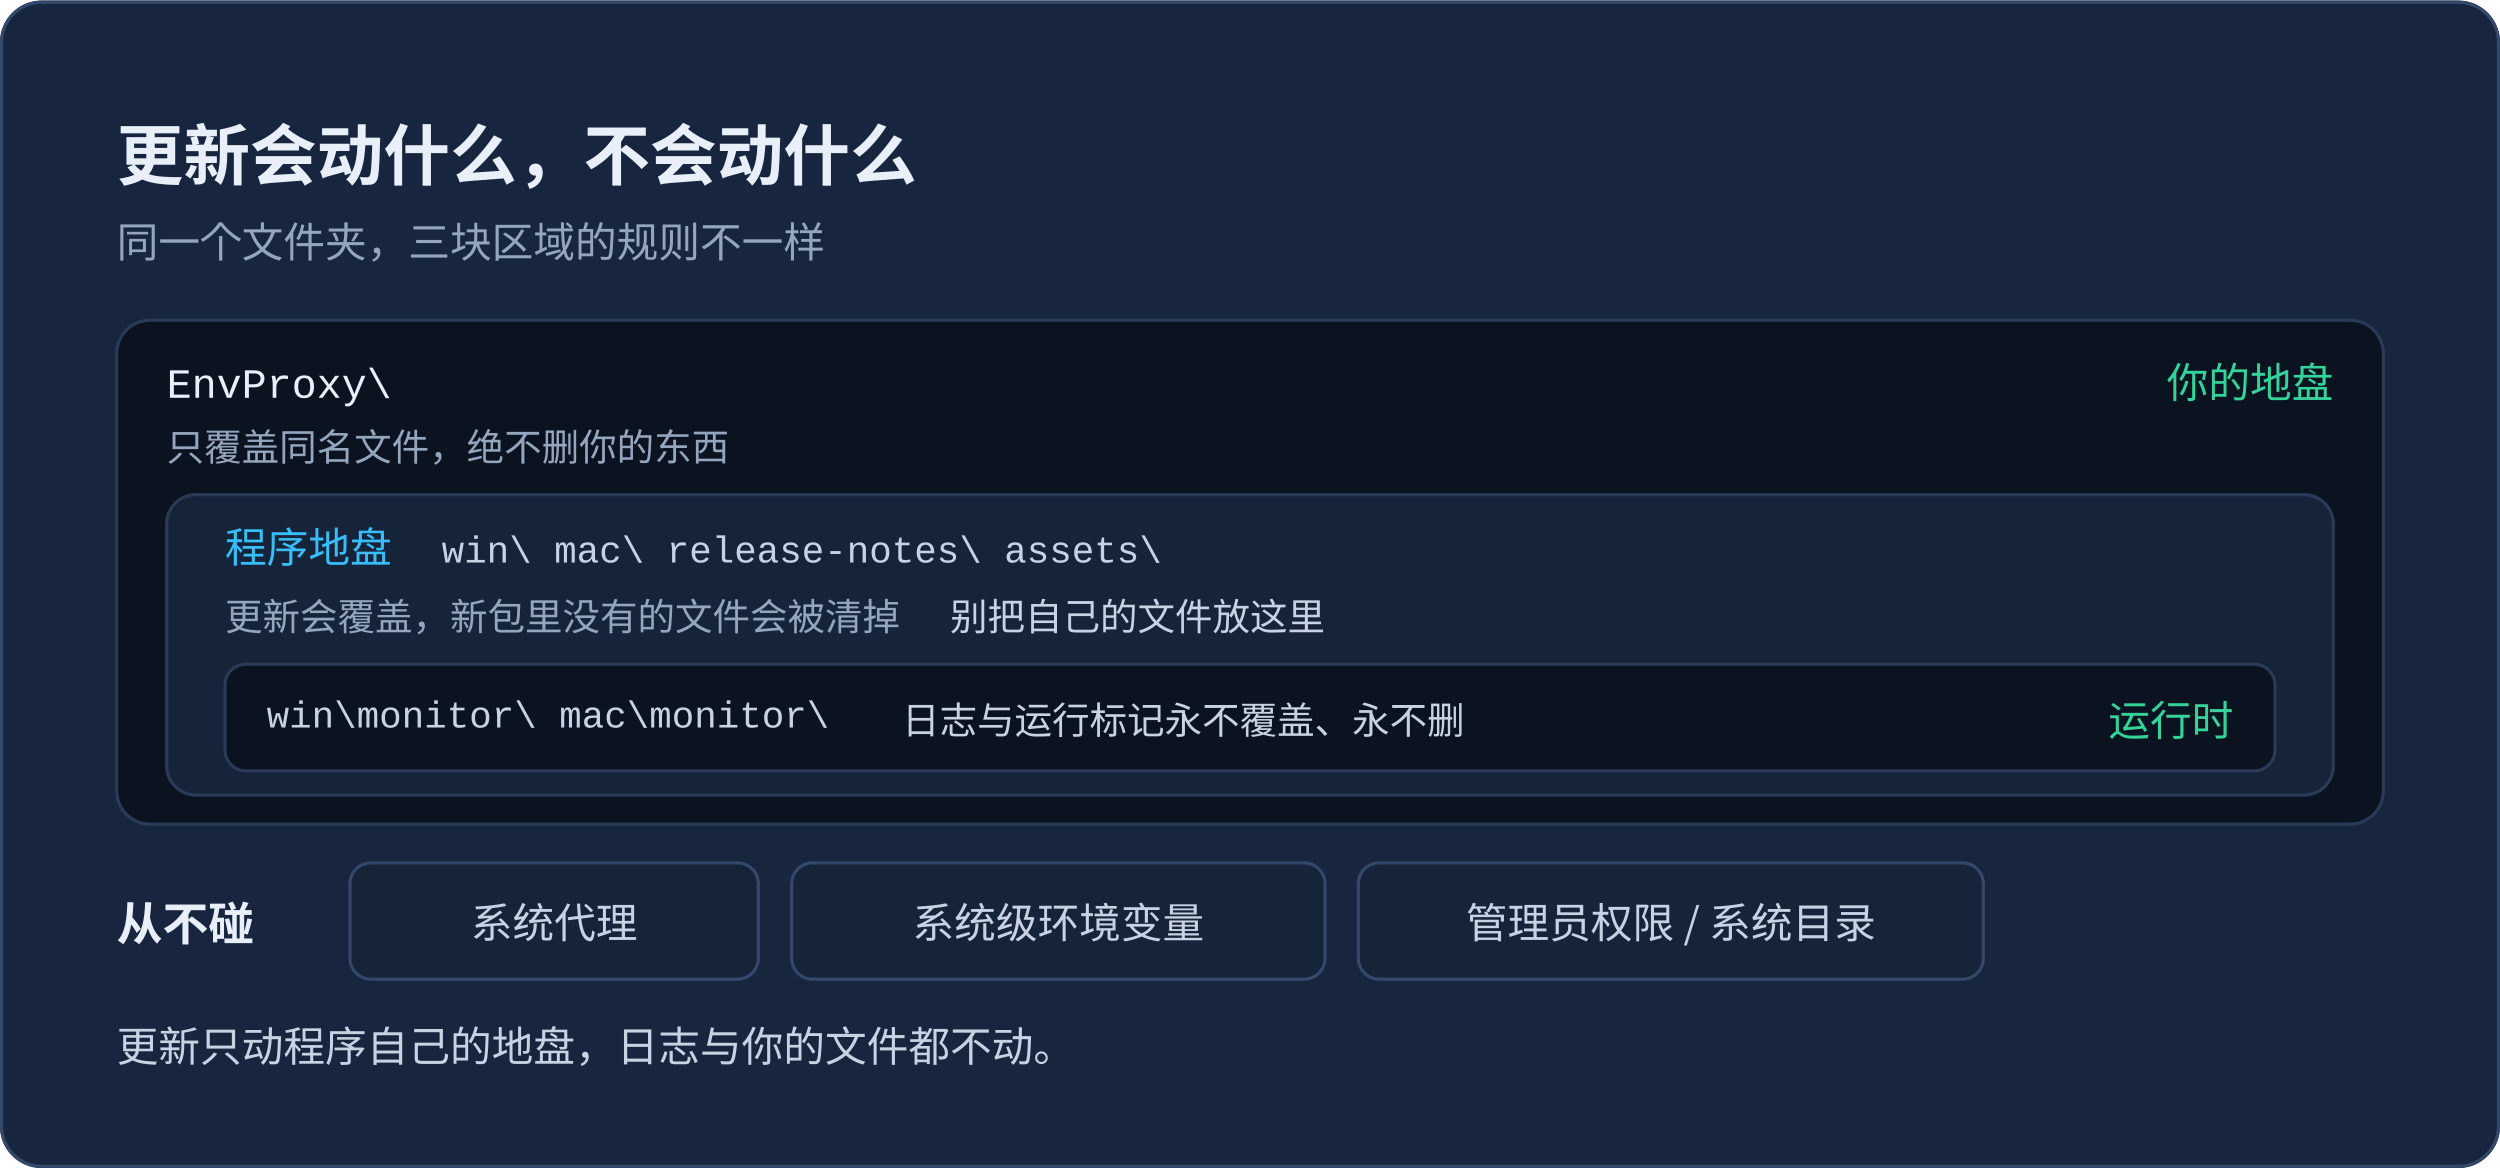
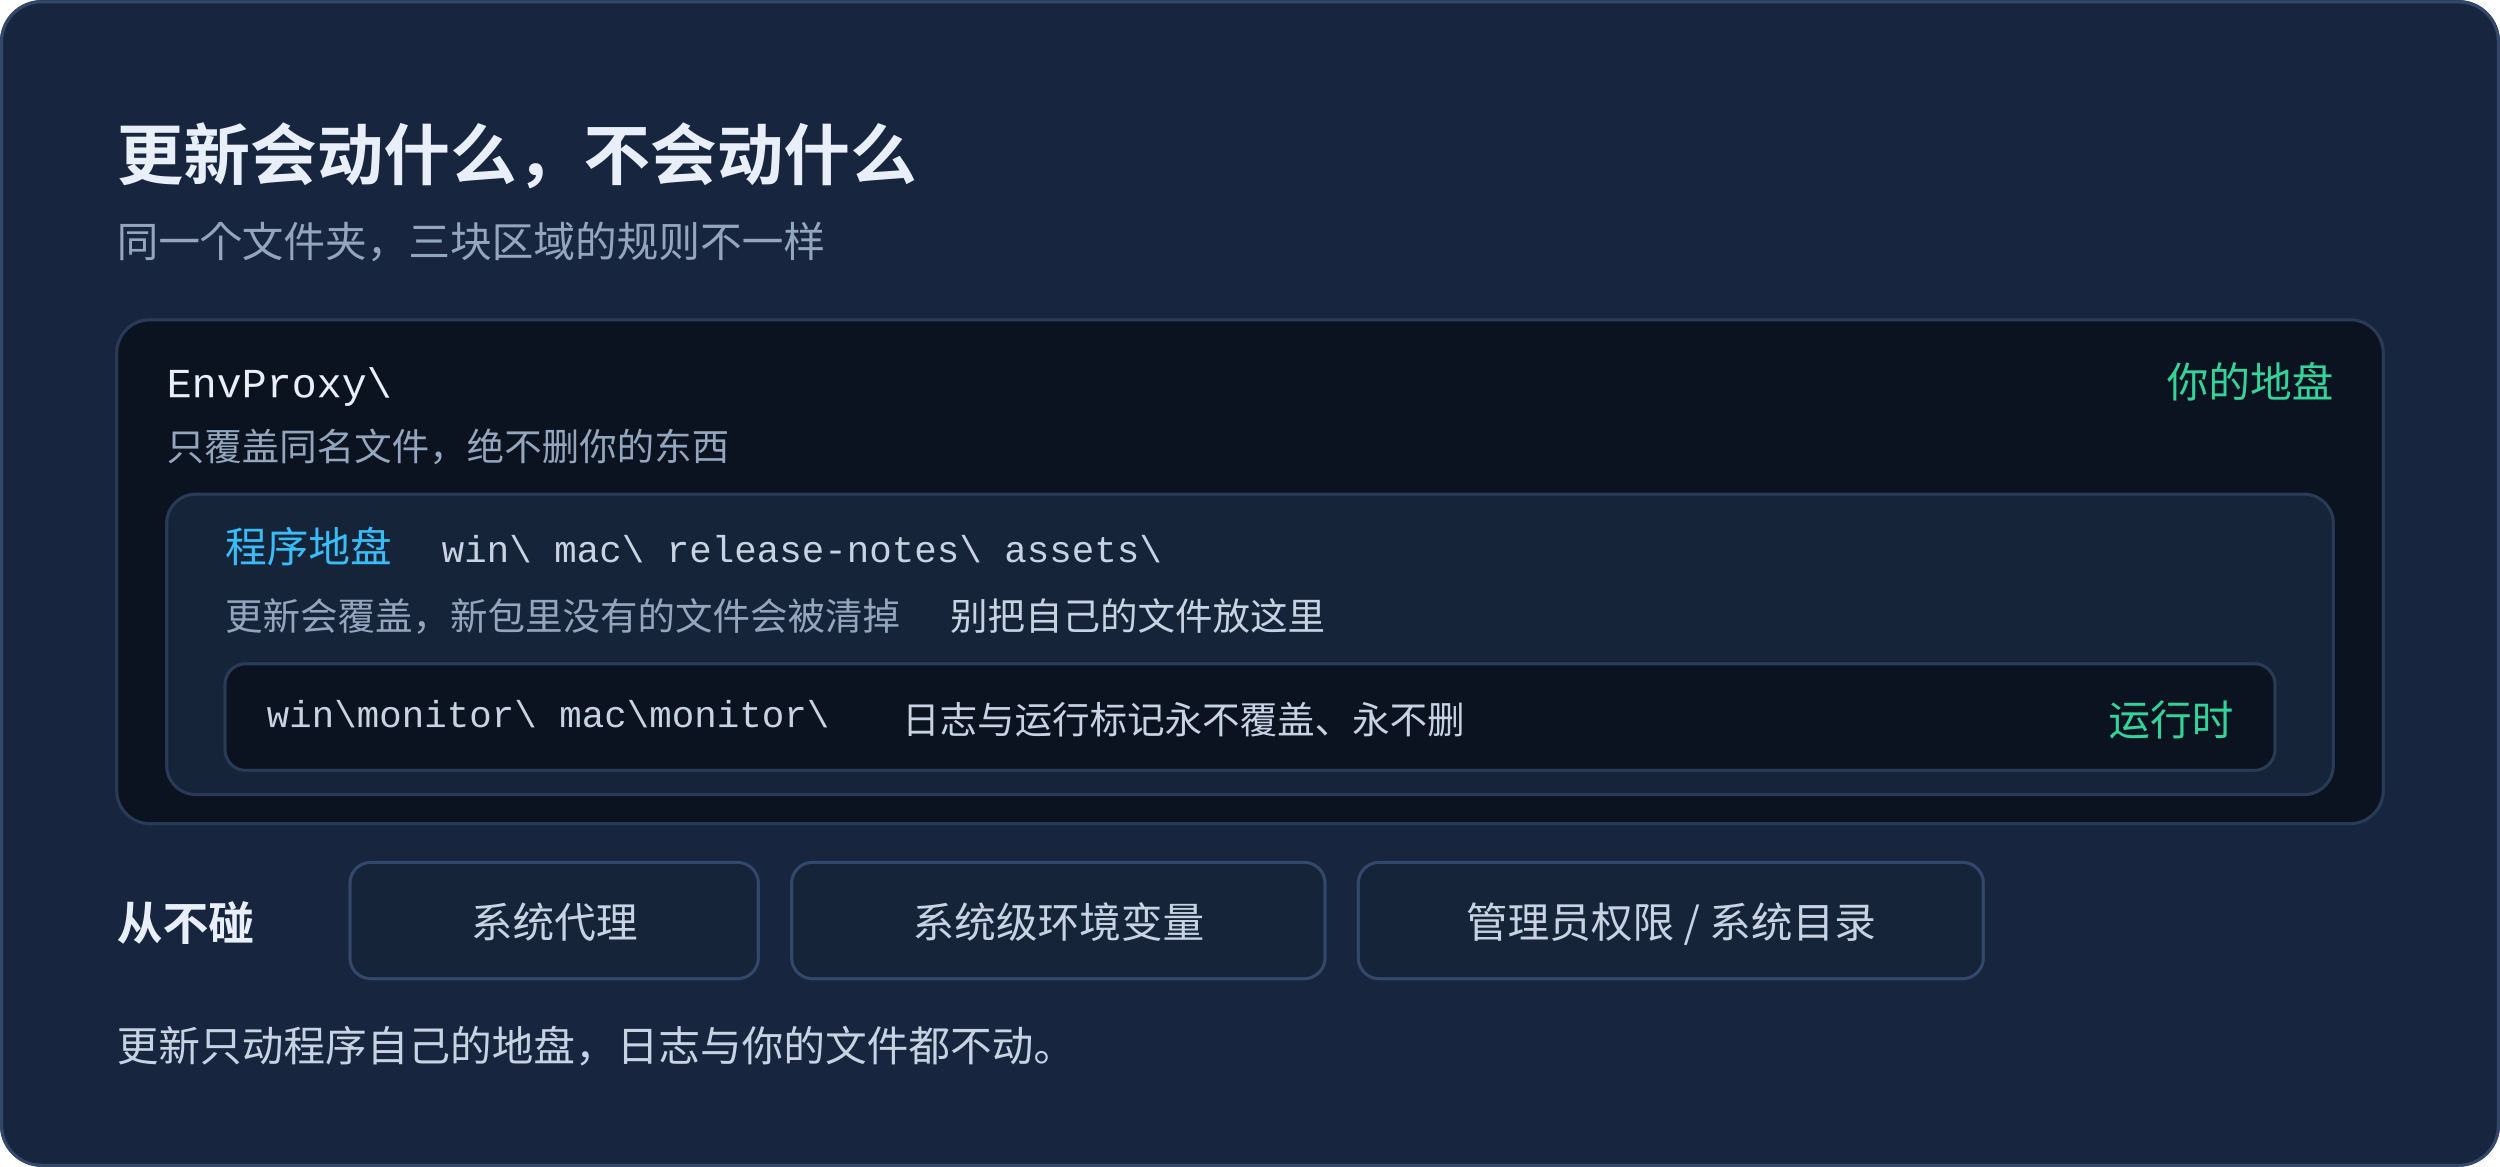
- <svg xmlns="http://www.w3.org/2000/svg" width="1200" height="560.47" viewBox="0 0 1200 560" role="img" aria-labelledby="boundaryTitle boundaryDesc" font-family="-apple-system, BlinkMacSystemFont, 'Segoe UI', 'PingFang SC', 'Microsoft YaHei', 'Noto Sans CJK SC', sans-serif">
-   <rect width="1200" height="560.47" rx="20" fill="#17263E" />
-   <rect x="0.75" y="0.87" width="1198.5" height="558.73" rx="19.25" fill="none" stroke="#33486B" stroke-width="1.5" />
+ <svg xmlns="http://www.w3.org/2000/svg" width="1200" height="560" viewBox="0 0 1200 560" role="img" aria-labelledby="boundaryTitle boundaryDesc" font-family="-apple-system, BlinkMacSystemFont, 'Segoe UI', 'PingFang SC', 'Microsoft YaHei', 'Noto Sans CJK SC', sans-serif">
+   <rect width="1200" height="560" rx="20" fill="#17263E" />
+   <rect x="0.75" y="0.87" width="1198.5" height="558.5" rx="19.25" fill="none" stroke="#33486B" stroke-width="1.5" />
  <g id="heading">
    <text x="56" y="86.05" font-size="32" font-weight="700" fill="#E9EFF8">更新会动什么，不会动什么</text>
    <text x="56" y="123.26" font-family="ui-monospace, SFMono-Regular, Menlo, Consolas, 'Liberation Mono', monospace" font-size="20" fill="#94A6BE">同一个文件夹，三块区域的规则不一样</text>
  </g>
  <g id="folder">
    <rect x="56" y="153.49" width="1088" height="241.86" rx="16" fill="#0B1220" stroke="#2A3B58" stroke-width="1.5" />
    <text x="80" y="190.7" font-family="ui-monospace, SFMono-Regular, Menlo, Consolas, 'Liberation Mono', monospace" font-size="20" fill="#E9EFF8">EnvProxy\</text>
    <text x="1120" y="190.7" font-size="20" fill="#34D399" text-anchor="end">你的地盘</text>
    <text x="80" y="220.93" font-size="18" fill="#94A6BE">只覆盖同名文件，绝不删你的东西</text>
    <rect x="80" y="237.21" width="1040" height="144.19" rx="14" fill="#16243A" stroke="#2A3B58" stroke-width="1.5" />
    <text x="108" y="269.77" font-size="20" fill="#38BDF8">程序地盘</text>
    <text x="212" y="269.77" font-family="ui-monospace, SFMono-Regular, Menlo, Consolas, 'Liberation Mono', monospace" font-size="18" fill="#C7D3E3">win\  mac\  release-notes\  assets\</text>
    <text x="108" y="302.33" font-size="18" fill="#94A6BE">更新会覆盖，新包里没有的文件会被清掉</text>
    <text x="456" y="302.33" font-size="18" fill="#C7D3E3">别把自己的文件放这里</text>
    <rect x="108" y="318.61" width="984" height="51.16" rx="10" fill="#0B1220" stroke="#2A3B58" stroke-width="1.5" />
    <text x="128" y="344.19" dominant-baseline="central" font-family="ui-monospace, SFMono-Regular, Menlo, Consolas, 'Liberation Mono', monospace" font-size="18" fill="#C7D3E3">win\monitor\  mac\monitor\</text>
    <text x="433" y="344.19" dominant-baseline="central" font-size="18" fill="#C7D3E3">日志与运行标记永不覆盖、永不删</text>
    <text x="1072" y="344.19" dominant-baseline="central" font-size="20" fill="#34D399" text-anchor="end">运行时</text>
  </g>
  <g id="never">
    <text x="56" y="451.17" font-size="22" font-weight="700" fill="#E9EFF8">从不碰</text>
    <rect x="168" y="413.96" width="196" height="55.81" rx="10" fill="#16243A" stroke="#33486B" stroke-width="1.5" />
    <text x="266" y="450" font-size="20" fill="#C7D3E3" text-anchor="middle">系统代理</text>
    <rect x="380" y="413.96" width="256" height="55.81" rx="10" fill="#16243A" stroke="#33486B" stroke-width="1.5" />
    <text x="508" y="450" font-size="20" fill="#C7D3E3" text-anchor="middle">系统级环境变量</text>
    <rect x="652" y="413.96" width="300" height="55.81" rx="10" fill="#16243A" stroke="#33486B" stroke-width="1.5" />
    <text x="802" y="450" font-size="20" fill="#C7D3E3" text-anchor="middle">管理员权限 / 系统目录</text>
  </g>
  <text x="56" y="509.31" font-size="20" fill="#C7D3E3">更新只动程序自己的地盘，日志与你的文件都不动。</text>
</svg>
